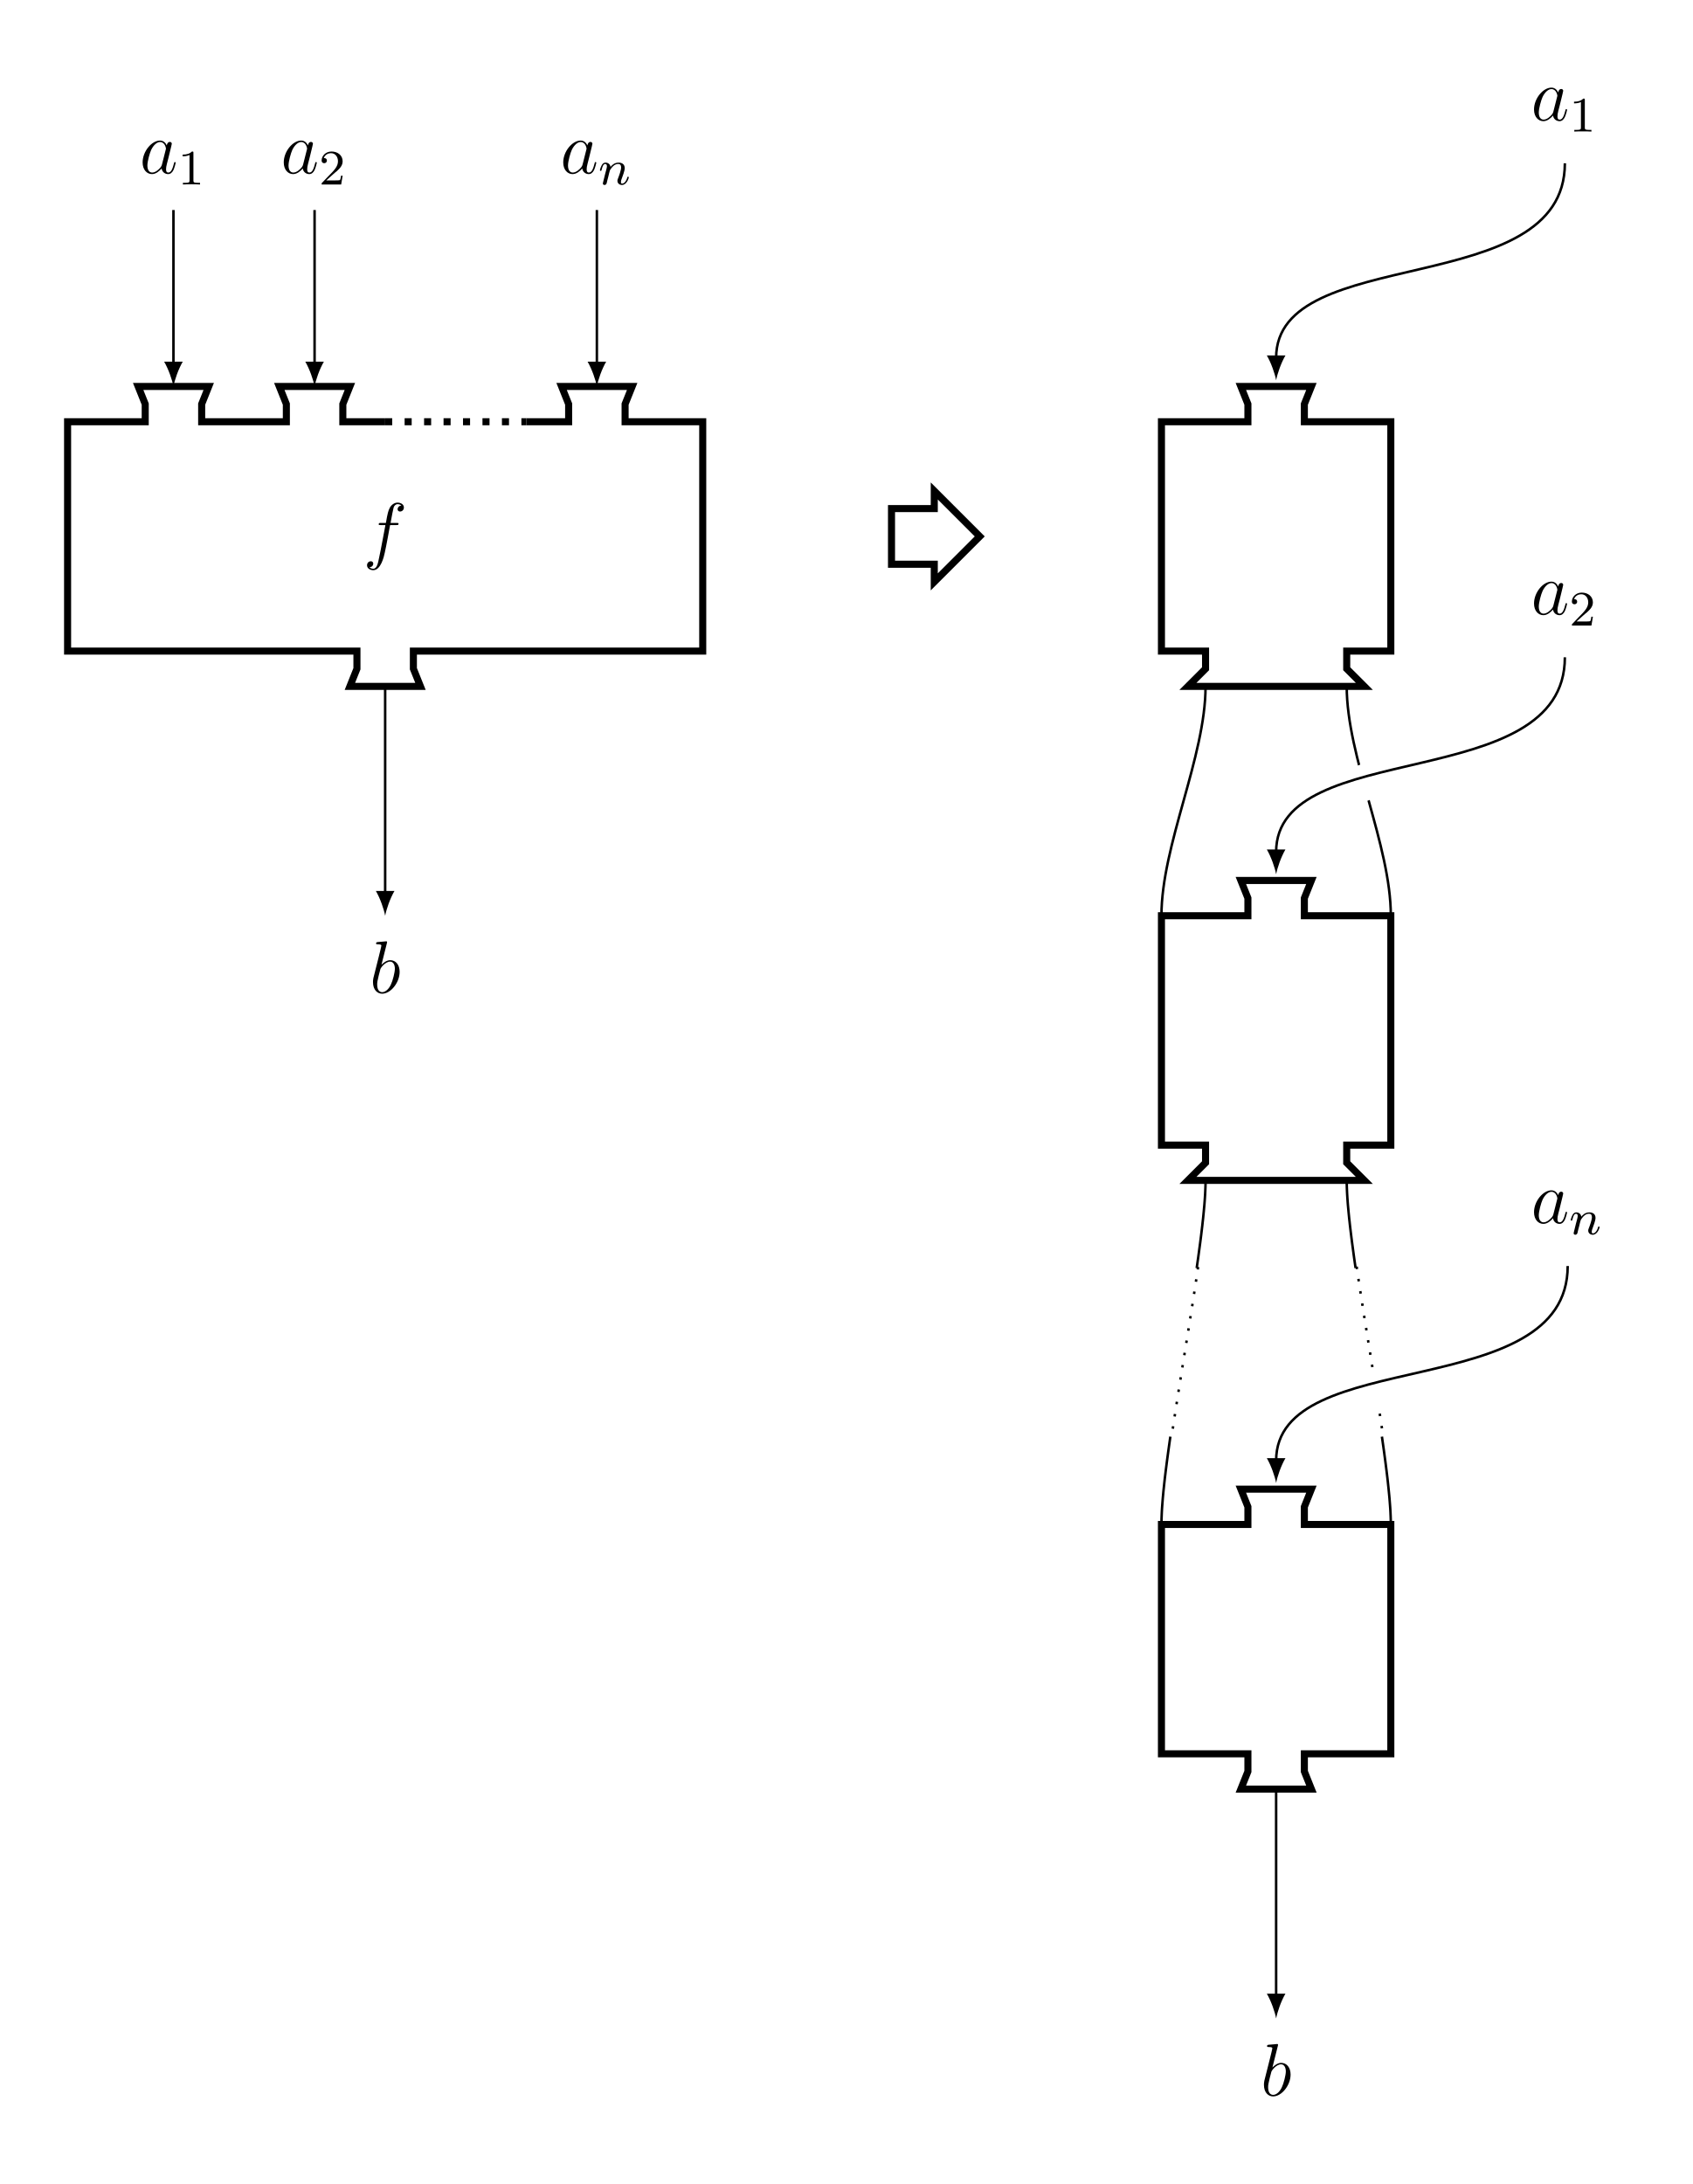
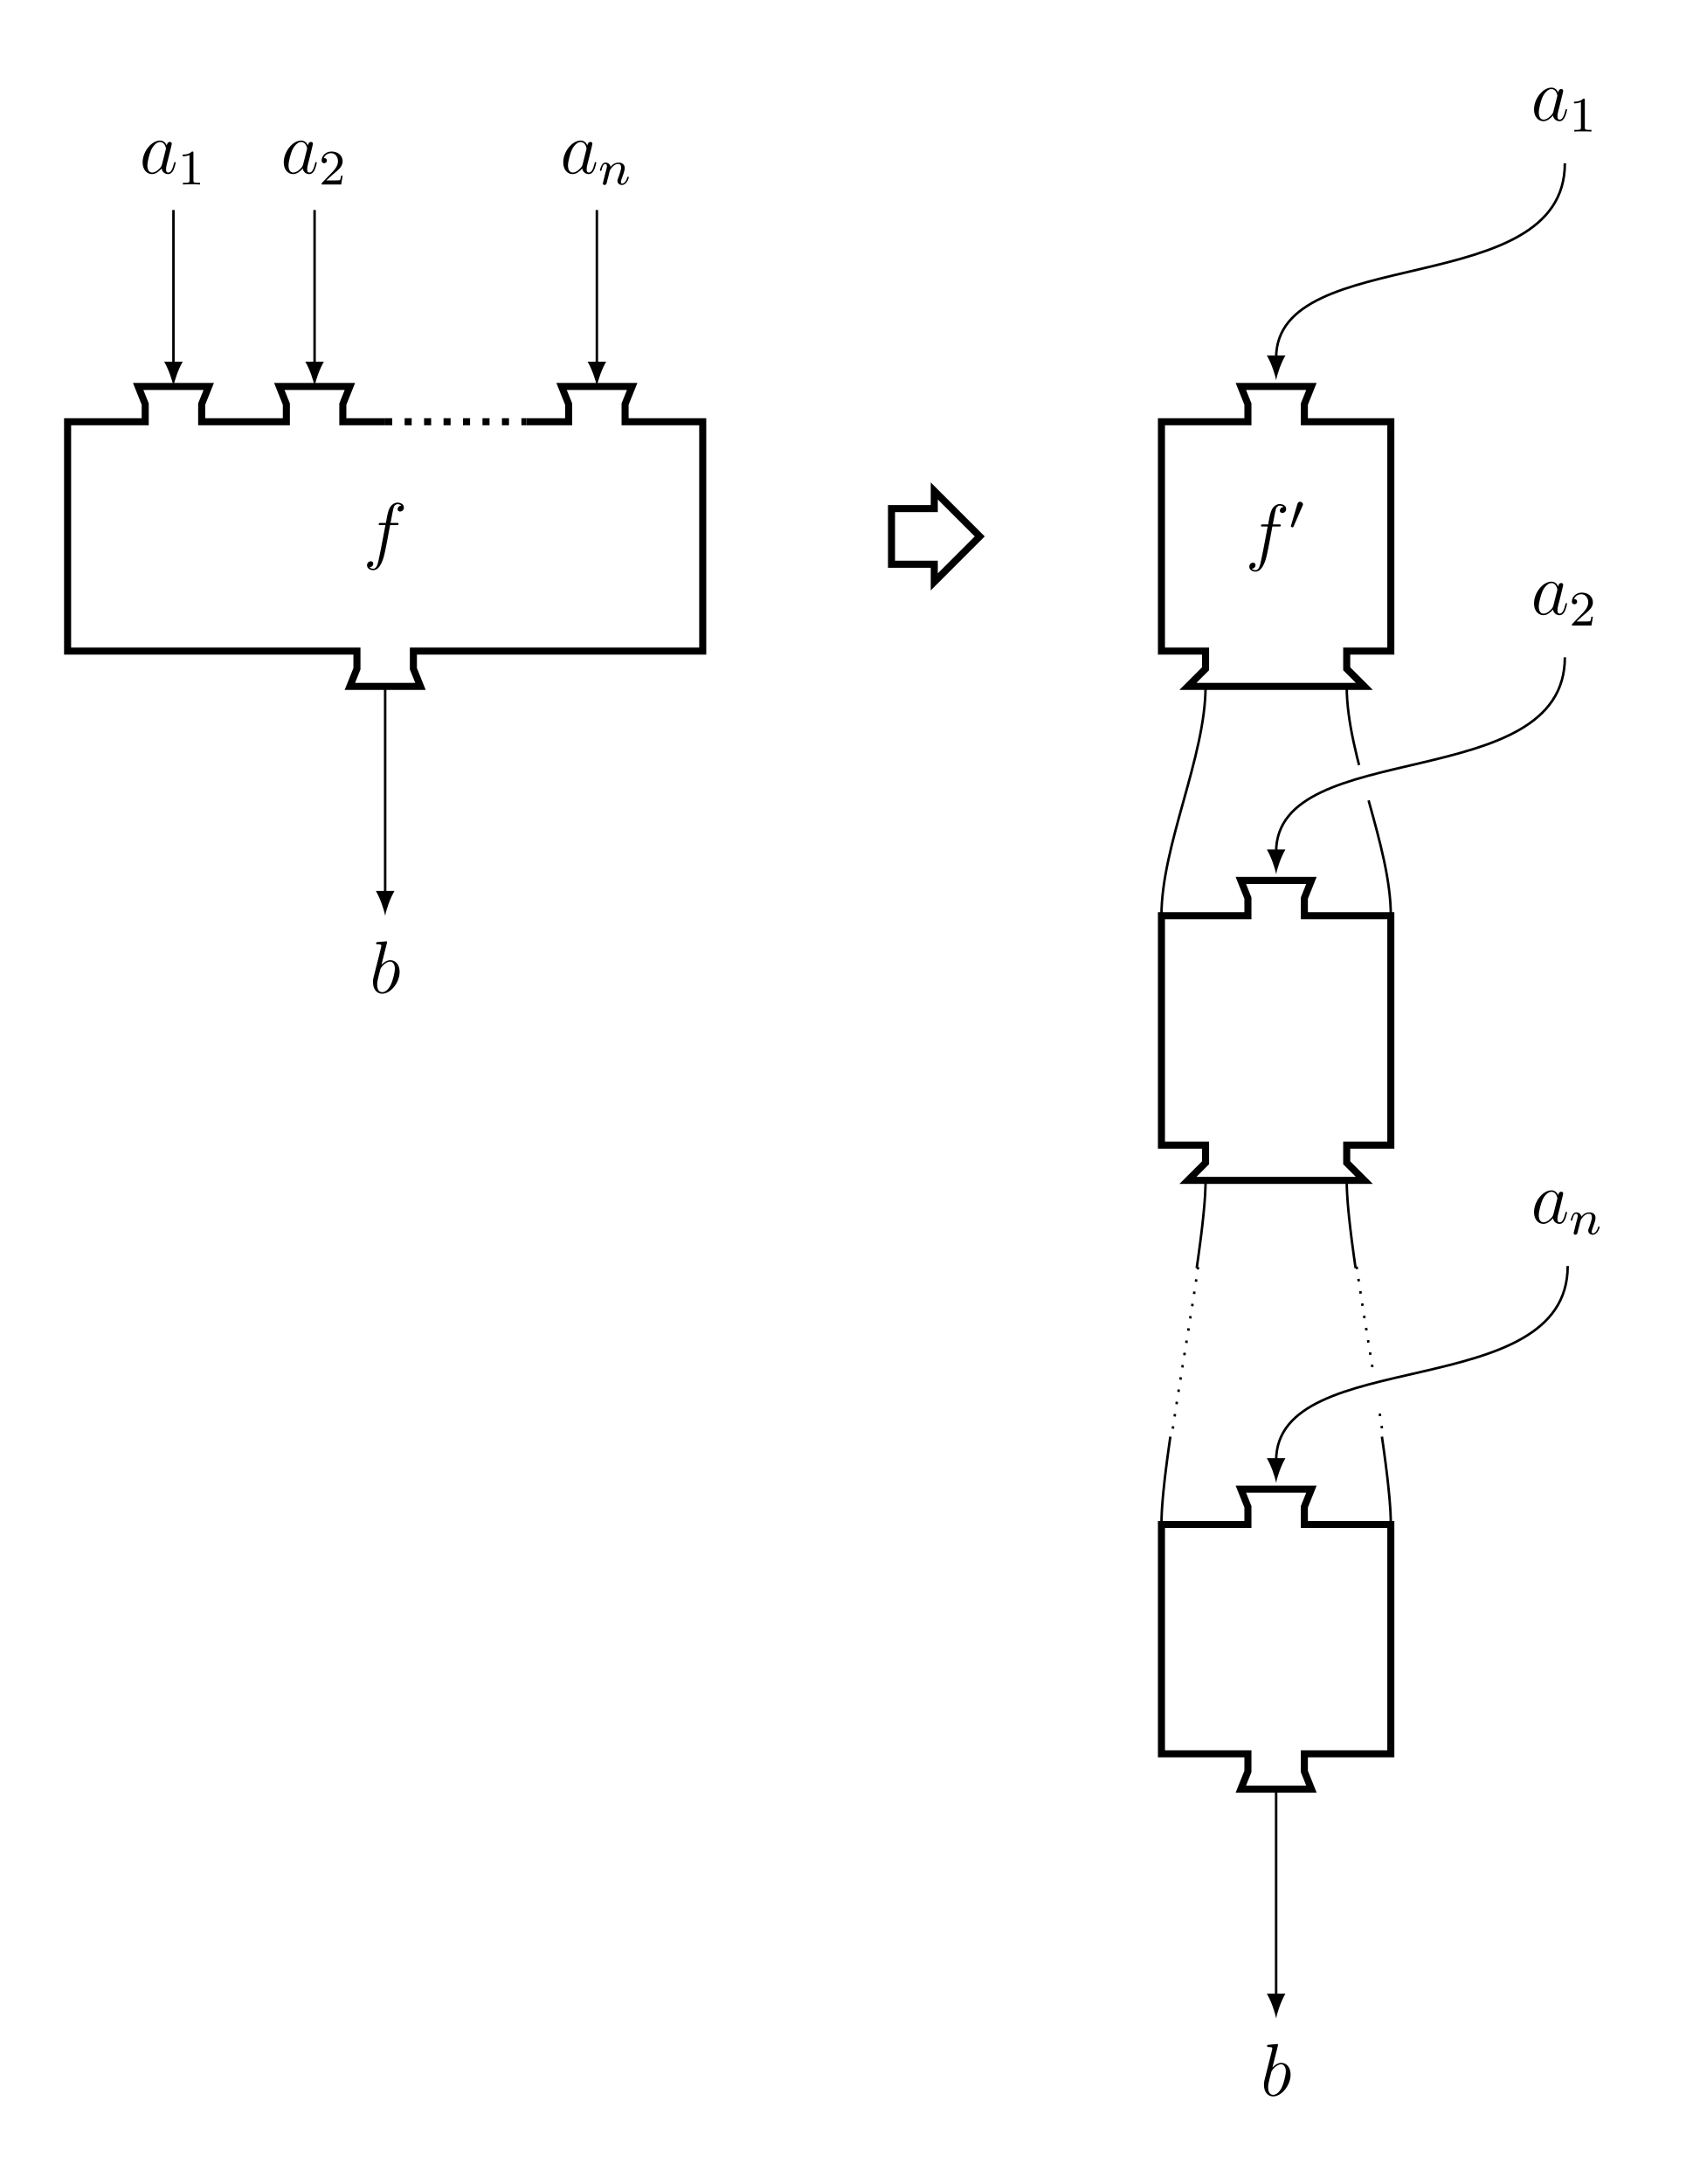
<svg xmlns="http://www.w3.org/2000/svg" xmlns:xlink="http://www.w3.org/1999/xlink" width="271.964pt" height="350.893pt" viewBox="0 0 271.964 350.893" version="1.1">
  <defs>
    <g>
      <symbol overflow="visible" id="glyph0-0">
        <path style="stroke:none;" d="" />
      </symbol>
      <symbol overflow="visible" id="glyph0-1">
+         <path style="stroke:none;" d="M 5.328 -4.812 C 5.562 -4.812 5.672 -4.812 5.672 -5.031 C 5.672 -5.156 5.562 -5.156 5.359 -5.156 L 4.391 -5.156 C 4.609 -6.391 4.781 -7.234 4.875 -7.609 C 4.953 -7.906 5.203 -8.172 5.516 -8.172 C 5.766 -8.172 6.016 -8.062 6.125 -7.953 C 5.672 -7.906 5.516 -7.562 5.516 -7.359 C 5.516 -7.125 5.703 -6.984 5.922 -6.984 C 6.172 -6.984 6.531 -7.188 6.531 -7.641 C 6.531 -8.141 6.031 -8.422 5.5 -8.422 C 4.984 -8.422 4.484 -8.031 4.25 -7.562 C 4.031 -7.141 3.906 -6.719 3.641 -5.156 L 2.828 -5.156 C 2.609 -5.156 2.484 -5.156 2.484 -4.938 C 2.484 -4.812 2.562 -4.812 2.797 -4.812 L 3.562 -4.812 C 3.344 -3.688 2.859 -0.984 2.578 0.281 C 2.375 1.328 2.203 2.203 1.609 2.203 C 1.562 2.203 1.219 2.203 1 1.969 C 1.609 1.922 1.609 1.406 1.609 1.391 C 1.609 1.141 1.438 1 1.203 1 C 0.969 1 0.609 1.203 0.609 1.656 C 0.609 2.172 1.141 2.438 1.609 2.438 C 2.828 2.438 3.328 0.25 3.453 -0.344 C 3.672 -1.266 4.25 -4.453 4.312 -4.812 Z M 5.328 -4.812 " />
+       </symbol>
+       <symbol overflow="visible" id="glyph0-2">
        <path style="stroke:none;" d="M 3.594 -1.422 C 3.531 -1.219 3.531 -1.188 3.375 -0.969 C 3.109 -0.641 2.578 -0.125 2.016 -0.125 C 1.531 -0.125 1.25 -0.562 1.25 -1.266 C 1.25 -1.922 1.625 -3.266 1.859 -3.766 C 2.266 -4.609 2.828 -5.031 3.281 -5.031 C 4.078 -5.031 4.234 -4.047 4.234 -3.953 C 4.234 -3.938 4.203 -3.797 4.188 -3.766 Z M 4.359 -4.484 C 4.234 -4.797 3.906 -5.266 3.281 -5.266 C 1.938 -5.266 0.484 -3.531 0.484 -1.75 C 0.484 -0.578 1.172 0.125 1.984 0.125 C 2.641 0.125 3.203 -0.391 3.531 -0.781 C 3.656 -0.078 4.219 0.125 4.578 0.125 C 4.938 0.125 5.219 -0.094 5.438 -0.531 C 5.625 -0.938 5.797 -1.656 5.797 -1.703 C 5.797 -1.766 5.75 -1.812 5.672 -1.812 C 5.562 -1.812 5.562 -1.75 5.516 -1.578 C 5.328 -0.875 5.109 -0.125 4.609 -0.125 C 4.266 -0.125 4.25 -0.438 4.25 -0.672 C 4.25 -0.938 4.281 -1.078 4.391 -1.547 C 4.469 -1.844 4.531 -2.109 4.625 -2.453 C 5.062 -4.25 5.172 -4.672 5.172 -4.75 C 5.172 -4.906 5.047 -5.047 4.859 -5.047 C 4.484 -5.047 4.391 -4.625 4.359 -4.484 Z M 4.359 -4.484 " />
      </symbol>
-       <symbol overflow="visible" id="glyph0-2">
+       <symbol overflow="visible" id="glyph0-3">
        <path style="stroke:none;" d="M 2.766 -8 C 2.766 -8.047 2.797 -8.109 2.797 -8.172 C 2.797 -8.297 2.672 -8.297 2.656 -8.297 C 2.641 -8.297 2.219 -8.266 2 -8.234 C 1.797 -8.219 1.609 -8.203 1.406 -8.188 C 1.109 -8.156 1.031 -8.156 1.031 -7.938 C 1.031 -7.812 1.141 -7.812 1.266 -7.812 C 1.875 -7.812 1.875 -7.703 1.875 -7.594 C 1.875 -7.5 1.781 -7.156 1.734 -6.938 L 1.453 -5.797 C 1.328 -5.312 0.641 -2.609 0.594 -2.391 C 0.531 -2.094 0.531 -1.891 0.531 -1.734 C 0.531 -0.516 1.219 0.125 2 0.125 C 3.375 0.125 4.812 -1.656 4.812 -3.391 C 4.812 -4.5 4.203 -5.266 3.297 -5.266 C 2.672 -5.266 2.109 -4.75 1.891 -4.516 Z M 2.016 -0.125 C 1.625 -0.125 1.203 -0.406 1.203 -1.344 C 1.203 -1.734 1.25 -1.953 1.453 -2.797 C 1.5 -2.953 1.688 -3.719 1.734 -3.875 C 1.75 -3.969 2.469 -5.031 3.281 -5.031 C 3.797 -5.031 4.047 -4.5 4.047 -3.891 C 4.047 -3.312 3.703 -1.953 3.406 -1.344 C 3.109 -0.688 2.562 -0.125 2.016 -0.125 Z M 2.016 -0.125 " />
-       </symbol>
-       <symbol overflow="visible" id="glyph0-3">
-         <path style="stroke:none;" d="M 5.328 -4.812 C 5.562 -4.812 5.672 -4.812 5.672 -5.031 C 5.672 -5.156 5.562 -5.156 5.359 -5.156 L 4.391 -5.156 C 4.609 -6.391 4.781 -7.234 4.875 -7.609 C 4.953 -7.906 5.203 -8.172 5.516 -8.172 C 5.766 -8.172 6.016 -8.062 6.125 -7.953 C 5.672 -7.906 5.516 -7.562 5.516 -7.359 C 5.516 -7.125 5.703 -6.984 5.922 -6.984 C 6.172 -6.984 6.531 -7.188 6.531 -7.641 C 6.531 -8.141 6.031 -8.422 5.5 -8.422 C 4.984 -8.422 4.484 -8.031 4.25 -7.562 C 4.031 -7.141 3.906 -6.719 3.641 -5.156 L 2.828 -5.156 C 2.609 -5.156 2.484 -5.156 2.484 -4.938 C 2.484 -4.812 2.562 -4.812 2.797 -4.812 L 3.562 -4.812 C 3.344 -3.688 2.859 -0.984 2.578 0.281 C 2.375 1.328 2.203 2.203 1.609 2.203 C 1.562 2.203 1.219 2.203 1 1.969 C 1.609 1.922 1.609 1.406 1.609 1.391 C 1.609 1.141 1.438 1 1.203 1 C 0.969 1 0.609 1.203 0.609 1.656 C 0.609 2.172 1.141 2.438 1.609 2.438 C 2.828 2.438 3.328 0.25 3.453 -0.344 C 3.672 -1.266 4.25 -4.453 4.312 -4.812 Z M 5.328 -4.812 " />
      </symbol>
      <symbol overflow="visible" id="glyph1-0">
        <path style="stroke:none;" d="" />
      </symbol>
      <symbol overflow="visible" id="glyph1-1">
-         <path style="stroke:none;" d="M 2.5 -5.078 C 2.5 -5.297 2.484 -5.297 2.266 -5.297 C 1.938 -4.984 1.516 -4.797 0.766 -4.797 L 0.766 -4.531 C 0.984 -4.531 1.406 -4.531 1.875 -4.734 L 1.875 -0.656 C 1.875 -0.359 1.844 -0.266 1.094 -0.266 L 0.812 -0.266 L 0.812 0 C 1.141 -0.031 1.828 -0.031 2.188 -0.031 C 2.547 -0.031 3.234 -0.031 3.562 0 L 3.562 -0.266 L 3.281 -0.266 C 2.531 -0.266 2.5 -0.359 2.5 -0.656 Z M 2.5 -5.078 " />
-       </symbol>
-       <symbol overflow="visible" id="glyph1-2">
-         <path style="stroke:none;" d="M 2.25 -1.625 C 2.375 -1.75 2.703 -2.016 2.844 -2.125 C 3.328 -2.578 3.797 -3.016 3.797 -3.734 C 3.797 -4.688 3 -5.297 2.016 -5.297 C 1.047 -5.297 0.422 -4.578 0.422 -3.859 C 0.422 -3.469 0.734 -3.422 0.844 -3.422 C 1.016 -3.422 1.266 -3.531 1.266 -3.844 C 1.266 -4.25 0.859 -4.25 0.766 -4.25 C 1 -4.844 1.531 -5.031 1.922 -5.031 C 2.656 -5.031 3.047 -4.406 3.047 -3.734 C 3.047 -2.906 2.469 -2.297 1.516 -1.344 L 0.516 -0.297 C 0.422 -0.219 0.422 -0.203 0.422 0 L 3.562 0 L 3.797 -1.422 L 3.547 -1.422 C 3.531 -1.266 3.469 -0.875 3.375 -0.719 C 3.328 -0.656 2.719 -0.656 2.594 -0.656 L 1.172 -0.656 Z M 2.25 -1.625 " />
+         <path style="stroke:none;" d="M 2.109 -3.781 C 2.156 -3.875 2.188 -3.938 2.188 -4.016 C 2.188 -4.281 1.938 -4.453 1.719 -4.453 C 1.406 -4.453 1.312 -4.172 1.281 -4.062 L 0.266 -0.625 C 0.234 -0.531 0.234 -0.516 0.234 -0.5 C 0.234 -0.438 0.281 -0.422 0.359 -0.391 C 0.516 -0.328 0.531 -0.328 0.547 -0.328 C 0.562 -0.328 0.609 -0.328 0.672 -0.469 Z M 2.109 -3.781 " />
      </symbol>
      <symbol overflow="visible" id="glyph2-0">
        <path style="stroke:none;" d="" />
      </symbol>
      <symbol overflow="visible" id="glyph2-1">
+         <path style="stroke:none;" d="M 2.5 -5.078 C 2.5 -5.297 2.484 -5.297 2.266 -5.297 C 1.938 -4.984 1.516 -4.797 0.766 -4.797 L 0.766 -4.531 C 0.984 -4.531 1.406 -4.531 1.875 -4.734 L 1.875 -0.656 C 1.875 -0.359 1.844 -0.266 1.094 -0.266 L 0.812 -0.266 L 0.812 0 C 1.141 -0.031 1.828 -0.031 2.188 -0.031 C 2.547 -0.031 3.234 -0.031 3.562 0 L 3.562 -0.266 L 3.281 -0.266 C 2.531 -0.266 2.5 -0.359 2.5 -0.656 Z M 2.5 -5.078 " />
+       </symbol>
+       <symbol overflow="visible" id="glyph2-2">
+         <path style="stroke:none;" d="M 2.25 -1.625 C 2.375 -1.75 2.703 -2.016 2.844 -2.125 C 3.328 -2.578 3.797 -3.016 3.797 -3.734 C 3.797 -4.688 3 -5.297 2.016 -5.297 C 1.047 -5.297 0.422 -4.578 0.422 -3.859 C 0.422 -3.469 0.734 -3.422 0.844 -3.422 C 1.016 -3.422 1.266 -3.531 1.266 -3.844 C 1.266 -4.25 0.859 -4.25 0.766 -4.25 C 1 -4.844 1.531 -5.031 1.922 -5.031 C 2.656 -5.031 3.047 -4.406 3.047 -3.734 C 3.047 -2.906 2.469 -2.297 1.516 -1.344 L 0.516 -0.297 C 0.422 -0.219 0.422 -0.203 0.422 0 L 3.562 0 L 3.797 -1.422 L 3.547 -1.422 C 3.531 -1.266 3.469 -0.875 3.375 -0.719 C 3.328 -0.656 2.719 -0.656 2.594 -0.656 L 1.172 -0.656 Z M 2.25 -1.625 " />
+       </symbol>
+       <symbol overflow="visible" id="glyph3-0">
+         <path style="stroke:none;" d="" />
+       </symbol>
+       <symbol overflow="visible" id="glyph3-1">
        <path style="stroke:none;" d="M 1.594 -1.312 C 1.625 -1.422 1.703 -1.734 1.719 -1.844 C 1.828 -2.281 1.828 -2.281 2.016 -2.547 C 2.281 -2.938 2.656 -3.297 3.188 -3.297 C 3.469 -3.297 3.641 -3.125 3.641 -2.75 C 3.641 -2.312 3.312 -1.406 3.156 -1.016 C 3.047 -0.75 3.047 -0.703 3.047 -0.594 C 3.047 -0.141 3.422 0.078 3.766 0.078 C 4.547 0.078 4.875 -1.031 4.875 -1.141 C 4.875 -1.219 4.812 -1.25 4.75 -1.25 C 4.656 -1.25 4.641 -1.188 4.625 -1.109 C 4.438 -0.453 4.094 -0.141 3.797 -0.141 C 3.672 -0.141 3.609 -0.219 3.609 -0.406 C 3.609 -0.594 3.672 -0.766 3.75 -0.969 C 3.859 -1.266 4.219 -2.188 4.219 -2.625 C 4.219 -3.234 3.797 -3.516 3.234 -3.516 C 2.578 -3.516 2.172 -3.125 1.938 -2.828 C 1.875 -3.266 1.531 -3.516 1.125 -3.516 C 0.844 -3.516 0.641 -3.328 0.516 -3.078 C 0.312 -2.703 0.234 -2.312 0.234 -2.297 C 0.234 -2.219 0.297 -2.188 0.359 -2.188 C 0.469 -2.188 0.469 -2.219 0.531 -2.438 C 0.625 -2.828 0.766 -3.297 1.094 -3.297 C 1.312 -3.297 1.359 -3.094 1.359 -2.922 C 1.359 -2.766 1.312 -2.625 1.25 -2.359 C 1.234 -2.297 1.109 -1.828 1.078 -1.719 L 0.781 -0.516 C 0.75 -0.391 0.703 -0.203 0.703 -0.172 C 0.703 0.016 0.859 0.078 0.969 0.078 C 1.109 0.078 1.234 -0.016 1.281 -0.109 C 1.312 -0.156 1.375 -0.438 1.406 -0.594 Z M 1.594 -1.312 " />
      </symbol>
    </g>
    <clipPath id="clip1">
      <path d="M 122 0 L 271.965 0 L 271.965 144 L 122 144 Z M 122 0 " />
    </clipPath>
    <clipPath id="clip2">
      <path d="M 122 22 L 271.965 22 L 271.965 224 L 122 224 Z M 122 22 " />
    </clipPath>
    <clipPath id="clip3">
      <path d="M 122 120 L 271.965 120 L 271.965 322 L 122 322 Z M 122 120 " />
    </clipPath>
  </defs>
  <g id="surface1">
    <path style=" stroke:none;fill-rule:nonzero;fill:rgb(100%,100%,100%);fill-opacity:1;" d="M -0.004 350.898 L -0.004 0 L 271.965 0 L 271.965 350.898 Z M -0.004 350.898 " />
    <path style="fill:none;stroke-width:1.134;stroke-linecap:butt;stroke-linejoin:miter;stroke:rgb(0%,0%,0%);stroke-opacity:1;stroke-miterlimit:10;" d="M -18.426 -42.52 L -18.426 -5.669 L -4.535 -5.669 L -4.535 -2.833 L -5.668 -0.001 L 5.668 -0.001 L 4.535 -2.833 L 4.535 -5.669 L 18.426 -5.669 L 18.426 -42.52 L 11.34 -42.52 L 11.34 -45.356 L 14.172 -48.188 L -14.172 -48.188 L -11.34 -45.356 L -11.34 -42.52 Z M -18.426 -42.52 " transform="matrix(1,0,0,-1,205.035,62.089)" />
+     <g style="fill:rgb(0%,0%,0%);fill-opacity:1;">
+       <use xlink:href="#glyph0-1" x="200.114" y="89.404" />
+     </g>
+     <g style="fill:rgb(0%,0%,0%);fill-opacity:1;">
+       <use xlink:href="#glyph1-1" x="207.161" y="85.065" />
+     </g>
    <path style="fill:none;stroke-width:1.134;stroke-linecap:butt;stroke-linejoin:miter;stroke:rgb(0%,0%,0%);stroke-opacity:1;stroke-miterlimit:10;" d="M -18.426 -121.891 L -18.426 -85.04 L -4.535 -85.04 L -4.535 -82.204 L -5.668 -79.372 L 5.668 -79.372 L 4.535 -82.204 L 4.535 -85.04 L 18.426 -85.04 L 18.426 -121.891 L 11.34 -121.891 L 11.34 -124.727 L 14.172 -127.559 L -14.172 -127.559 L -11.34 -124.727 L -11.34 -121.891 Z M -18.426 -121.891 " transform="matrix(1,0,0,-1,205.035,62.089)" />
    <path style="fill:none;stroke-width:1.134;stroke-linecap:butt;stroke-linejoin:miter;stroke:rgb(0%,0%,0%);stroke-opacity:1;stroke-miterlimit:10;" d="M -18.426 -219.688 L -18.426 -182.837 L -4.535 -182.837 L -4.535 -180.001 L -5.668 -177.169 L 5.668 -177.169 L 4.535 -180.001 L 4.535 -182.837 L 18.426 -182.837 L 18.426 -219.688 L 4.535 -219.688 L 4.535 -222.524 L 5.668 -225.356 L -5.668 -225.356 L -4.535 -222.524 L -4.535 -219.688 Z M -18.426 -219.688 " transform="matrix(1,0,0,-1,205.035,62.089)" />
    <path style="fill:none;stroke-width:0.399;stroke-linecap:butt;stroke-linejoin:miter;stroke:rgb(0%,0%,0%);stroke-opacity:1;stroke-miterlimit:10;" d="M -11.34 -48.188 C -11.34 -59.528 -18.426 -73.7 -18.426 -85.04 M 11.34 -48.188 C 11.34 -59.528 18.426 -73.7 18.426 -85.04 " transform="matrix(1,0,0,-1,205.035,62.089)" />
    <path style="fill:none;stroke-width:0.399;stroke-linecap:butt;stroke-linejoin:miter;stroke:rgb(0%,0%,0%);stroke-opacity:1;stroke-miterlimit:10;" d="M -11.34 -127.559 L -11.344 -128.118 L -11.359 -128.677 L -11.383 -129.231 L -11.41 -129.79 L -11.445 -130.345 L -11.484 -130.903 L -11.527 -131.458 L -11.629 -132.567 L -11.738 -133.677 L -11.801 -134.231 L -11.859 -134.782 L -11.992 -135.891 L -12.058 -136.442 L -12.129 -136.997 L -12.199 -137.548 L -12.273 -138.102 L -12.422 -139.204 L -12.496 -139.759 L -12.652 -140.86 L -12.765 -141.641 M -12.765 -141.641 L -12.371 -141.7 M -13.055 -143.614 L -12.66 -143.673 M -13.355 -145.583 L -12.961 -145.641 M -13.66 -147.552 L -13.265 -147.614 M -13.973 -149.52 L -13.578 -149.583 M -14.285 -151.485 L -13.89 -151.548 M -14.601 -153.454 L -14.207 -153.516 M -14.918 -155.419 L -14.523 -155.481 M -15.234 -157.388 L -14.84 -157.45 M -15.551 -159.352 L -15.156 -159.415 M -15.863 -161.321 L -15.469 -161.384 M -16.172 -163.286 L -15.777 -163.349 M -16.476 -165.259 L -16.082 -165.317 M -16.773 -167.227 L -16.379 -167.286 M -16.996 -168.727 L -17.152 -169.829 L -17.23 -170.384 L -17.308 -170.934 L -17.383 -171.485 L -17.457 -172.04 L -17.531 -172.591 L -17.601 -173.145 L -17.672 -173.696 L -17.742 -174.251 L -17.808 -174.802 L -17.875 -175.356 L -17.937 -175.911 L -17.996 -176.466 L -18.055 -177.016 L -18.113 -177.571 L -18.164 -178.126 L -18.215 -178.684 L -18.301 -179.794 L -18.34 -180.349 L -18.371 -180.907 L -18.394 -181.462 L -18.414 -182.02 L -18.426 -182.837 " transform="matrix(1,0,0,-1,205.035,62.089)" />
    <path style="fill:none;stroke-width:0.399;stroke-linecap:butt;stroke-linejoin:miter;stroke:rgb(0%,0%,0%);stroke-opacity:1;stroke-miterlimit:10;" d="M 11.34 -127.559 L 11.344 -128.118 L 11.36 -128.677 L 11.383 -129.231 L 11.41 -129.79 L 11.445 -130.345 L 11.485 -130.903 L 11.527 -131.458 L 11.629 -132.567 L 11.738 -133.677 L 11.801 -134.231 L 11.86 -134.782 L 11.992 -135.891 L 12.059 -136.442 L 12.129 -136.997 L 12.199 -137.548 L 12.274 -138.102 L 12.422 -139.204 L 12.496 -139.759 L 12.652 -140.86 L 12.766 -141.641 M 12.766 -141.641 L 13.16 -141.583 M 13.055 -143.614 L 13.449 -143.552 M 13.356 -145.583 L 13.75 -145.52 M 13.66 -147.552 L 14.055 -147.489 M 13.969 -149.52 L 14.363 -149.458 M 14.285 -151.485 L 14.68 -151.423 M 14.602 -153.454 L 14.992 -153.391 M 14.918 -155.419 L 15.313 -155.356 M 15.235 -157.388 L 15.629 -157.321 M 15.551 -159.352 L 15.945 -159.29 M 15.863 -161.321 L 16.258 -161.259 M 16.172 -163.286 L 16.567 -163.227 M 16.477 -165.259 L 16.871 -165.196 M 16.774 -167.227 L 17.168 -167.169 M 16.996 -168.727 L 17.152 -169.829 L 17.231 -170.384 L 17.309 -170.934 L 17.383 -171.485 L 17.457 -172.04 L 17.531 -172.591 L 17.602 -173.145 L 17.672 -173.696 L 17.742 -174.251 L 17.809 -174.802 L 17.875 -175.356 L 17.938 -175.911 L 17.996 -176.466 L 18.055 -177.016 L 18.164 -178.126 L 18.215 -178.684 L 18.301 -179.794 L 18.34 -180.349 L 18.371 -180.907 L 18.395 -181.462 L 18.414 -182.02 L 18.426 -182.837 " transform="matrix(1,0,0,-1,205.035,62.089)" />
    <g style="fill:rgb(0%,0%,0%);fill-opacity:1;">
-       <use xlink:href="#glyph0-1" x="245.986" y="19.344" />
+       <use xlink:href="#glyph0-2" x="245.986" y="19.344" />
    </g>
    <g style="fill:rgb(0%,0%,0%);fill-opacity:1;">
-       <use xlink:href="#glyph1-1" x="252.131" y="21.137" />
+       <use xlink:href="#glyph2-1" x="252.131" y="21.137" />
    </g>
    <g clip-path="url(#clip1)" clip-rule="nonzero">
      <path style="fill:none;stroke-width:5.853;stroke-linecap:butt;stroke-linejoin:miter;stroke:rgb(100%,100%,100%);stroke-opacity:1;stroke-miterlimit:10;" d="M 46.391 35.855 C 46.391 13.718 0 23.132 0 0.995 " transform="matrix(1,0,0,-1,205.035,62.089)" />
    </g>
    <path style="fill:none;stroke-width:0.399;stroke-linecap:butt;stroke-linejoin:miter;stroke:rgb(0%,0%,0%);stroke-opacity:1;stroke-miterlimit:10;" d="M 46.391 35.855 C 46.391 13.718 0 23.132 0 4.581 " transform="matrix(1,0,0,-1,205.035,62.089)" />
    <path style=" stroke:none;fill-rule:nonzero;fill:rgb(0%,0%,0%);fill-opacity:1;" d="M 205.035 61.094 C 205.234 60.031 205.832 58.305 206.531 57.109 L 203.539 57.109 C 204.238 58.305 204.836 60.031 205.035 61.094 " />
    <g style="fill:rgb(0%,0%,0%);fill-opacity:1;">
-       <use xlink:href="#glyph0-1" x="245.986" y="98.714" />
+       <use xlink:href="#glyph0-2" x="245.986" y="98.714" />
    </g>
    <g style="fill:rgb(0%,0%,0%);fill-opacity:1;">
-       <use xlink:href="#glyph1-2" x="252.131" y="100.507" />
+       <use xlink:href="#glyph2-2" x="252.131" y="100.507" />
    </g>
    <g clip-path="url(#clip2)" clip-rule="nonzero">
      <path style="fill:none;stroke-width:5.853;stroke-linecap:butt;stroke-linejoin:miter;stroke:rgb(100%,100%,100%);stroke-opacity:1;stroke-miterlimit:10;" d="M 46.391 -43.516 C 46.391 -65.653 0 -56.239 0 -78.376 " transform="matrix(1,0,0,-1,205.035,62.089)" />
    </g>
    <path style="fill:none;stroke-width:0.399;stroke-linecap:butt;stroke-linejoin:miter;stroke:rgb(0%,0%,0%);stroke-opacity:1;stroke-miterlimit:10;" d="M 46.391 -43.516 C 46.391 -65.653 0 -56.239 0 -74.79 " transform="matrix(1,0,0,-1,205.035,62.089)" />
    <path style=" stroke:none;fill-rule:nonzero;fill:rgb(0%,0%,0%);fill-opacity:1;" d="M 205.035 140.465 C 205.234 139.402 205.832 137.676 206.531 136.48 L 203.539 136.48 C 204.238 137.676 204.836 139.402 205.035 140.465 " />
    <g style="fill:rgb(0%,0%,0%);fill-opacity:1;">
-       <use xlink:href="#glyph0-1" x="245.986" y="196.51" />
+       <use xlink:href="#glyph0-2" x="245.986" y="196.51" />
    </g>
    <g style="fill:rgb(0%,0%,0%);fill-opacity:1;">
-       <use xlink:href="#glyph2-1" x="252.131" y="198.303" />
+       <use xlink:href="#glyph3-1" x="252.131" y="198.303" />
    </g>
    <g clip-path="url(#clip3)" clip-rule="nonzero">
      <path style="fill:none;stroke-width:5.853;stroke-linecap:butt;stroke-linejoin:miter;stroke:rgb(100%,100%,100%);stroke-opacity:1;stroke-miterlimit:10;" d="M 46.844 -141.313 C 46.844 -163.559 0 -153.927 0 -176.173 " transform="matrix(1,0,0,-1,205.035,62.089)" />
    </g>
    <path style="fill:none;stroke-width:0.399;stroke-linecap:butt;stroke-linejoin:miter;stroke:rgb(0%,0%,0%);stroke-opacity:1;stroke-miterlimit:10;" d="M 46.844 -141.313 C 46.844 -163.559 0 -153.927 0 -172.587 " transform="matrix(1,0,0,-1,205.035,62.089)" />
    <path style=" stroke:none;fill-rule:nonzero;fill:rgb(0%,0%,0%);fill-opacity:1;" d="M 205.035 238.262 C 205.234 237.199 205.832 235.473 206.531 234.277 L 203.539 234.277 C 204.238 235.473 204.836 237.199 205.035 238.262 " />
    <g style="fill:rgb(0%,0%,0%);fill-opacity:1;">
-       <use xlink:href="#glyph0-2" x="202.546" y="336.697" />
+       <use xlink:href="#glyph0-3" x="202.546" y="336.697" />
    </g>
    <path style="fill:none;stroke-width:0.399;stroke-linecap:butt;stroke-linejoin:miter;stroke:rgb(0%,0%,0%);stroke-opacity:1;stroke-miterlimit:10;" d="M 0 -225.356 L 0 -258.622 " transform="matrix(1,0,0,-1,205.035,62.089)" />
    <path style=" stroke:none;fill-rule:nonzero;fill:rgb(0%,0%,0%);fill-opacity:1;" d="M 205.035 324.297 C 205.234 323.234 205.832 321.508 206.531 320.312 L 203.539 320.312 C 204.238 321.508 204.836 323.234 205.035 324.297 " />
    <path style="fill:none;stroke-width:1.134;stroke-linecap:butt;stroke-linejoin:miter;stroke:rgb(0%,0%,0%);stroke-opacity:1;stroke-miterlimit:10;" d="M -194.176 -42.52 L -194.176 -5.669 L -181.703 -5.669 L -181.703 -2.833 L -182.836 -0.001 L -171.5 -0.001 L -172.633 -2.833 L -172.633 -5.669 L -159.027 -5.669 L -159.027 -2.833 L -160.16 -0.001 L -148.82 -0.001 L -149.953 -2.833 L -149.953 -5.669 L -136.347 -5.669 L -136.347 -2.833 L -137.48 -0.001 L -126.144 -0.001 L -127.277 -2.833 L -127.277 -5.669 L -113.672 -5.669 L -113.672 -2.833 L -114.805 -0.001 L -103.465 -0.001 L -104.601 -2.833 L -104.601 -5.669 L -92.129 -5.669 L -92.129 -42.52 L -138.617 -42.52 L -138.617 -45.356 L -137.48 -48.188 L -148.82 -48.188 L -147.687 -45.356 L -147.687 -42.52 Z M -194.176 -42.52 " transform="matrix(1,0,0,-1,205.035,62.089)" />
    <g style="fill:rgb(0%,0%,0%);fill-opacity:1;">
-       <use xlink:href="#glyph0-3" x="58.362" y="89.172" />
+       <use xlink:href="#glyph0-1" x="58.362" y="89.172" />
    </g>
    <g style="fill:rgb(0%,0%,0%);fill-opacity:1;">
-       <use xlink:href="#glyph0-1" x="22.431" y="27.848" />
+       <use xlink:href="#glyph0-2" x="22.431" y="27.848" />
    </g>
    <g style="fill:rgb(0%,0%,0%);fill-opacity:1;">
-       <use xlink:href="#glyph1-1" x="28.576" y="29.641" />
+       <use xlink:href="#glyph2-1" x="28.576" y="29.641" />
    </g>
    <path style="fill:none;stroke-width:0.399;stroke-linecap:butt;stroke-linejoin:miter;stroke:rgb(0%,0%,0%);stroke-opacity:1;stroke-miterlimit:10;" d="M -177.168 28.347 L -177.168 3.585 " transform="matrix(1,0,0,-1,205.035,62.089)" />
    <path style=" stroke:none;fill-rule:nonzero;fill:rgb(0%,0%,0%);fill-opacity:1;" d="M 27.867 62.09 C 28.066 61.027 28.664 59.301 29.363 58.105 L 26.371 58.105 C 27.07 59.301 27.668 61.027 27.867 62.09 " />
    <g style="fill:rgb(0%,0%,0%);fill-opacity:1;">
-       <use xlink:href="#glyph0-1" x="45.108" y="27.848" />
+       <use xlink:href="#glyph0-2" x="45.108" y="27.848" />
    </g>
    <g style="fill:rgb(0%,0%,0%);fill-opacity:1;">
-       <use xlink:href="#glyph1-2" x="51.253" y="29.641" />
+       <use xlink:href="#glyph2-2" x="51.253" y="29.641" />
    </g>
    <path style="fill:none;stroke-width:0.399;stroke-linecap:butt;stroke-linejoin:miter;stroke:rgb(0%,0%,0%);stroke-opacity:1;stroke-miterlimit:10;" d="M -154.492 28.347 L -154.492 3.585 " transform="matrix(1,0,0,-1,205.035,62.089)" />
    <path style=" stroke:none;fill-rule:nonzero;fill:rgb(0%,0%,0%);fill-opacity:1;" d="M 50.543 62.09 C 50.742 61.027 51.34 59.301 52.039 58.105 L 49.051 58.105 C 49.746 59.301 50.344 61.027 50.543 62.09 " />
    <g style="fill:rgb(0%,0%,0%);fill-opacity:1;">
-       <use xlink:href="#glyph0-1" x="90.01" y="27.848" />
+       <use xlink:href="#glyph0-2" x="90.01" y="27.848" />
    </g>
    <g style="fill:rgb(0%,0%,0%);fill-opacity:1;">
-       <use xlink:href="#glyph2-1" x="96.155" y="29.641" />
+       <use xlink:href="#glyph3-1" x="96.155" y="29.641" />
    </g>
    <path style="fill:none;stroke-width:0.399;stroke-linecap:butt;stroke-linejoin:miter;stroke:rgb(0%,0%,0%);stroke-opacity:1;stroke-miterlimit:10;" d="M -109.137 28.347 L -109.137 3.585 " transform="matrix(1,0,0,-1,205.035,62.089)" />
    <path style=" stroke:none;fill-rule:nonzero;fill:rgb(0%,0%,0%);fill-opacity:1;" d="M 95.898 62.09 C 96.098 61.027 96.695 59.301 97.395 58.105 L 94.406 58.105 C 95.102 59.301 95.699 61.027 95.898 62.09 " />
    <g style="fill:rgb(0%,0%,0%);fill-opacity:1;">
-       <use xlink:href="#glyph0-2" x="59.397" y="159.531" />
+       <use xlink:href="#glyph0-3" x="59.397" y="159.531" />
    </g>
    <path style="fill:none;stroke-width:0.399;stroke-linecap:butt;stroke-linejoin:miter;stroke:rgb(0%,0%,0%);stroke-opacity:1;stroke-miterlimit:10;" d="M -143.152 -48.188 L -143.152 -81.454 " transform="matrix(1,0,0,-1,205.035,62.089)" />
    <path style=" stroke:none;fill-rule:nonzero;fill:rgb(0%,0%,0%);fill-opacity:1;" d="M 61.883 147.129 C 62.082 146.066 62.68 144.34 63.379 143.145 L 60.391 143.145 C 61.086 144.34 61.684 146.066 61.883 147.129 " />
    <path style=" stroke:none;fill-rule:nonzero;fill:rgb(100%,100%,100%);fill-opacity:1;" d="M 61.883 70.594 L 61.883 59.254 L 84.562 59.254 L 84.562 70.594 Z M 61.883 70.594 " />
    <path style="fill:none;stroke-width:1.134;stroke-linecap:butt;stroke-linejoin:miter;stroke:rgb(0%,0%,0%);stroke-opacity:1;stroke-dasharray:1.134,1.993;stroke-miterlimit:10;" d="M -143.152 -5.669 L -120.472 -5.669 " transform="matrix(1,0,0,-1,205.035,62.089)" />
    <path style="fill:none;stroke-width:1.134;stroke-linecap:butt;stroke-linejoin:miter;stroke:rgb(0%,0%,0%);stroke-opacity:1;stroke-miterlimit:10;" d="M -47.621 -24.095 L -54.926 -16.79 L -54.926 -19.626 L -61.797 -19.626 L -61.797 -28.563 L -54.926 -28.563 L -54.926 -31.399 Z M -47.621 -24.095 " transform="matrix(1,0,0,-1,205.035,62.089)" />
  </g>
</svg>
